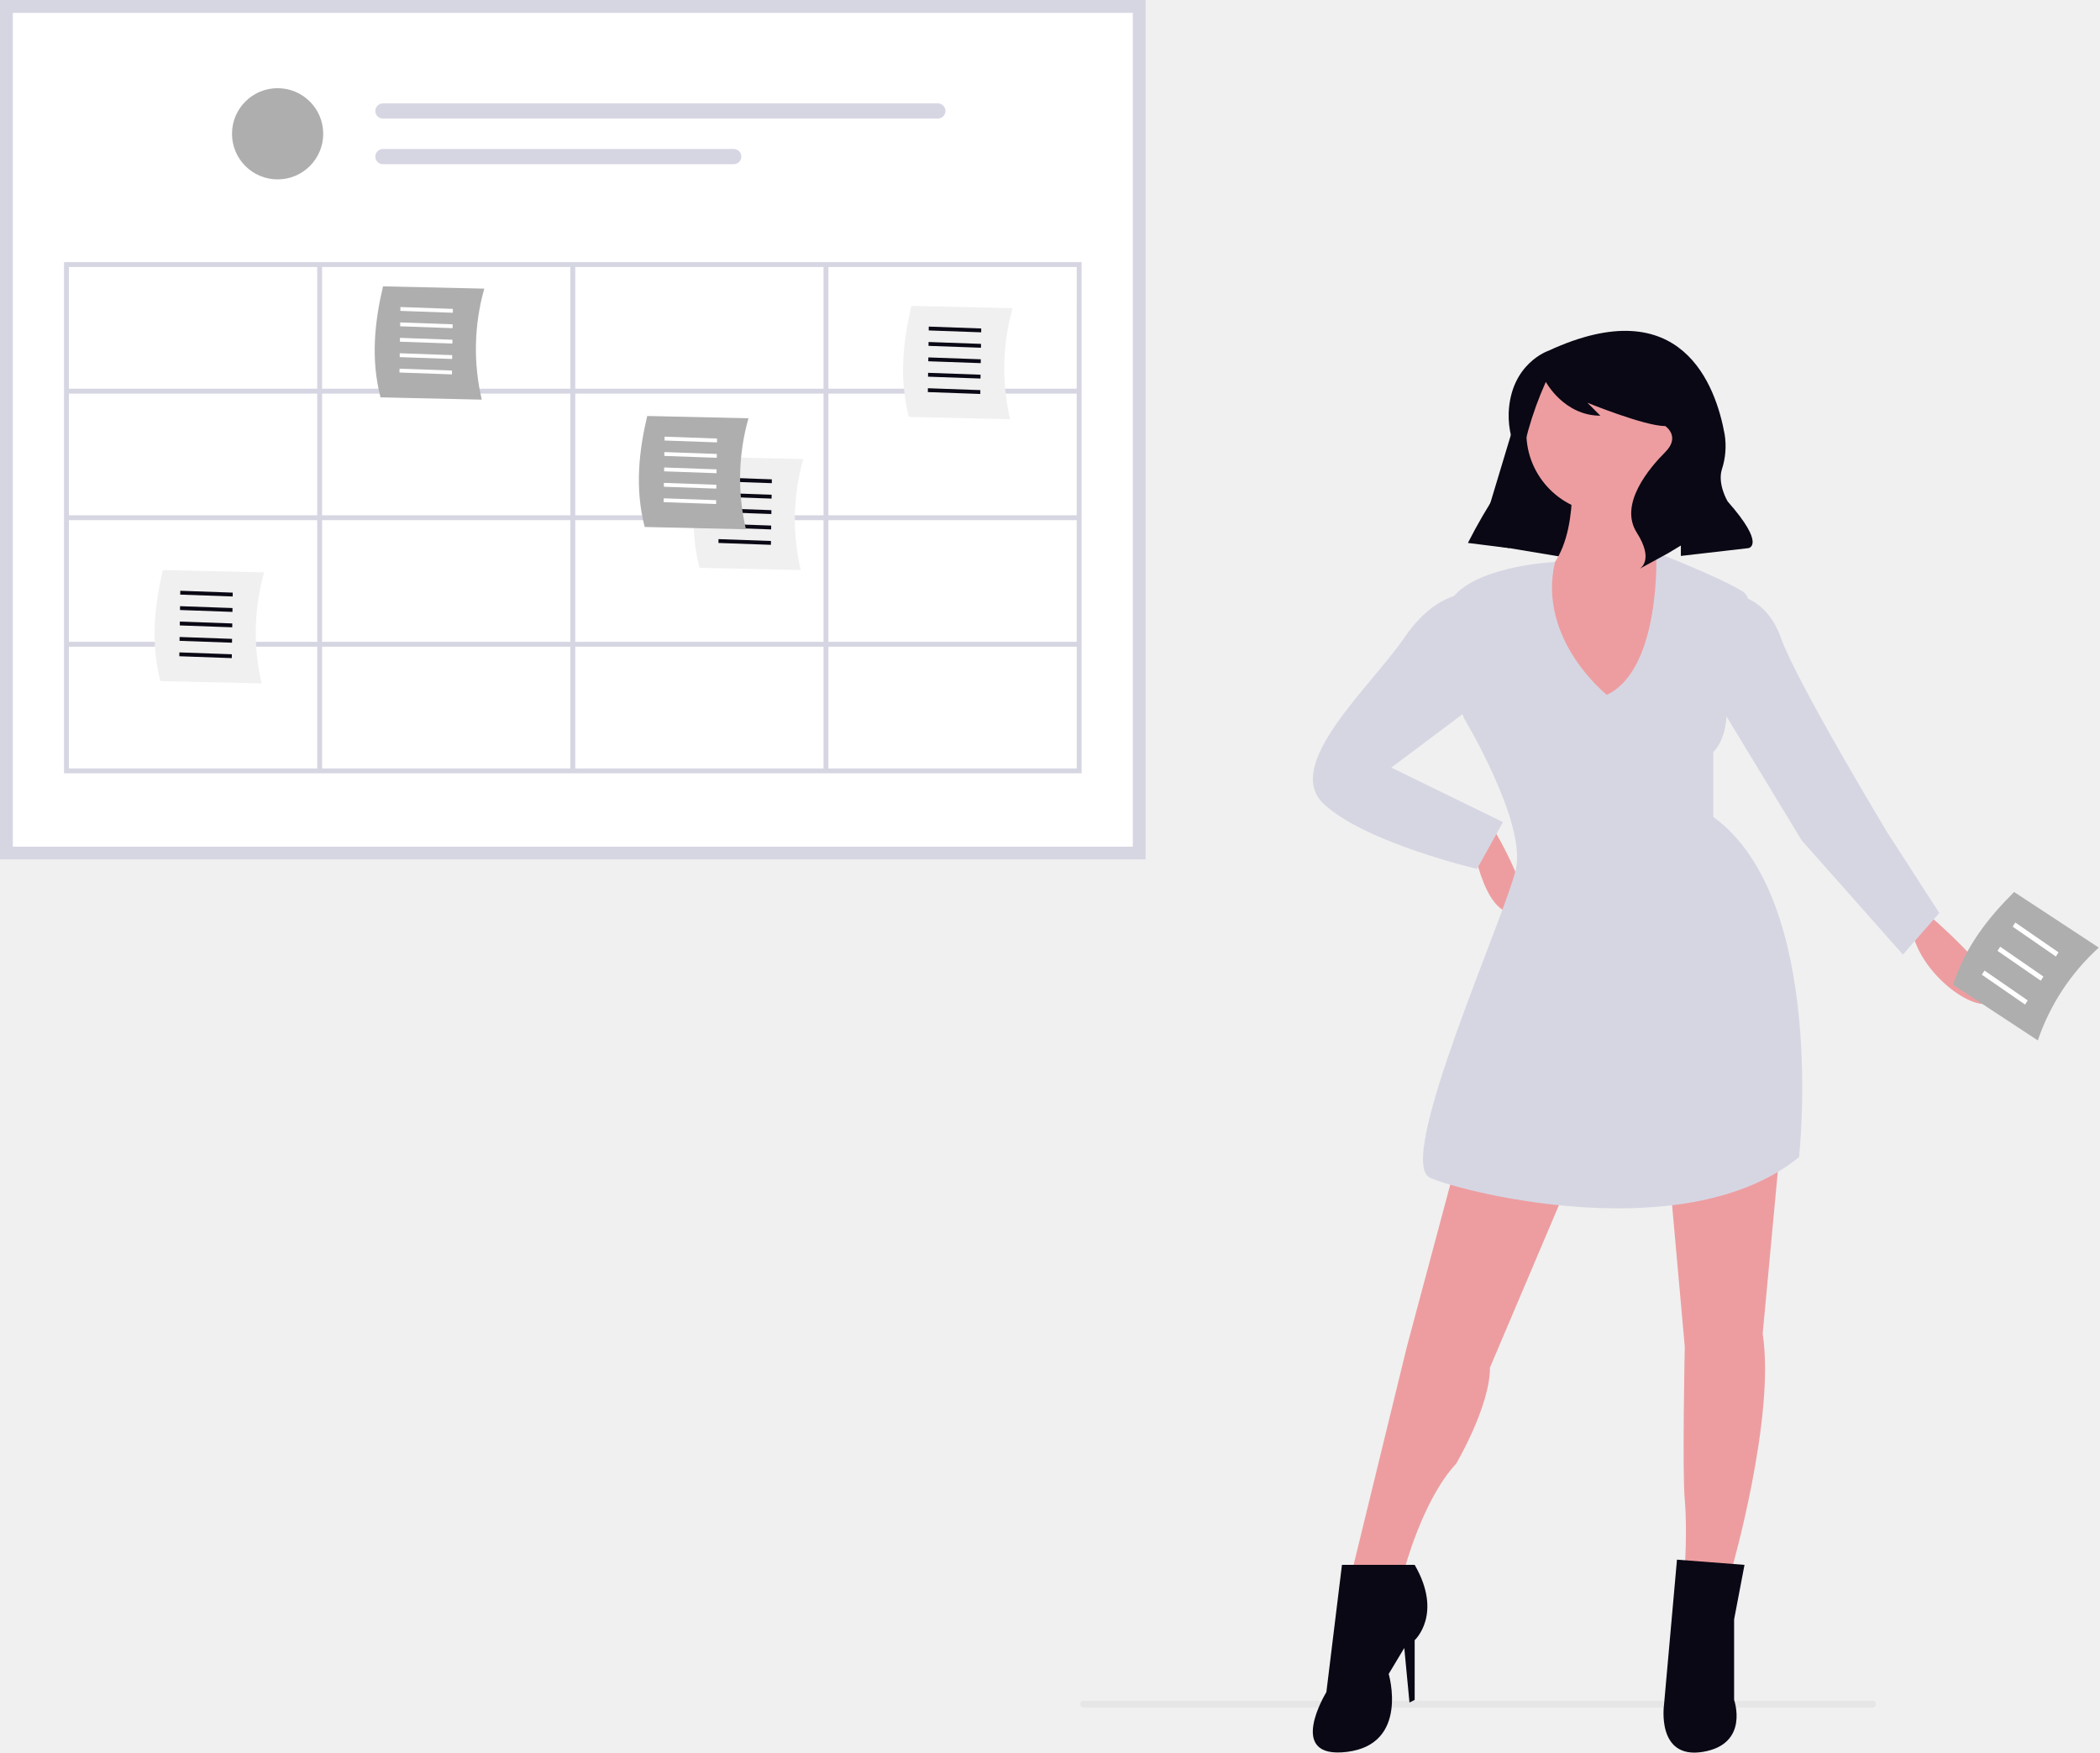
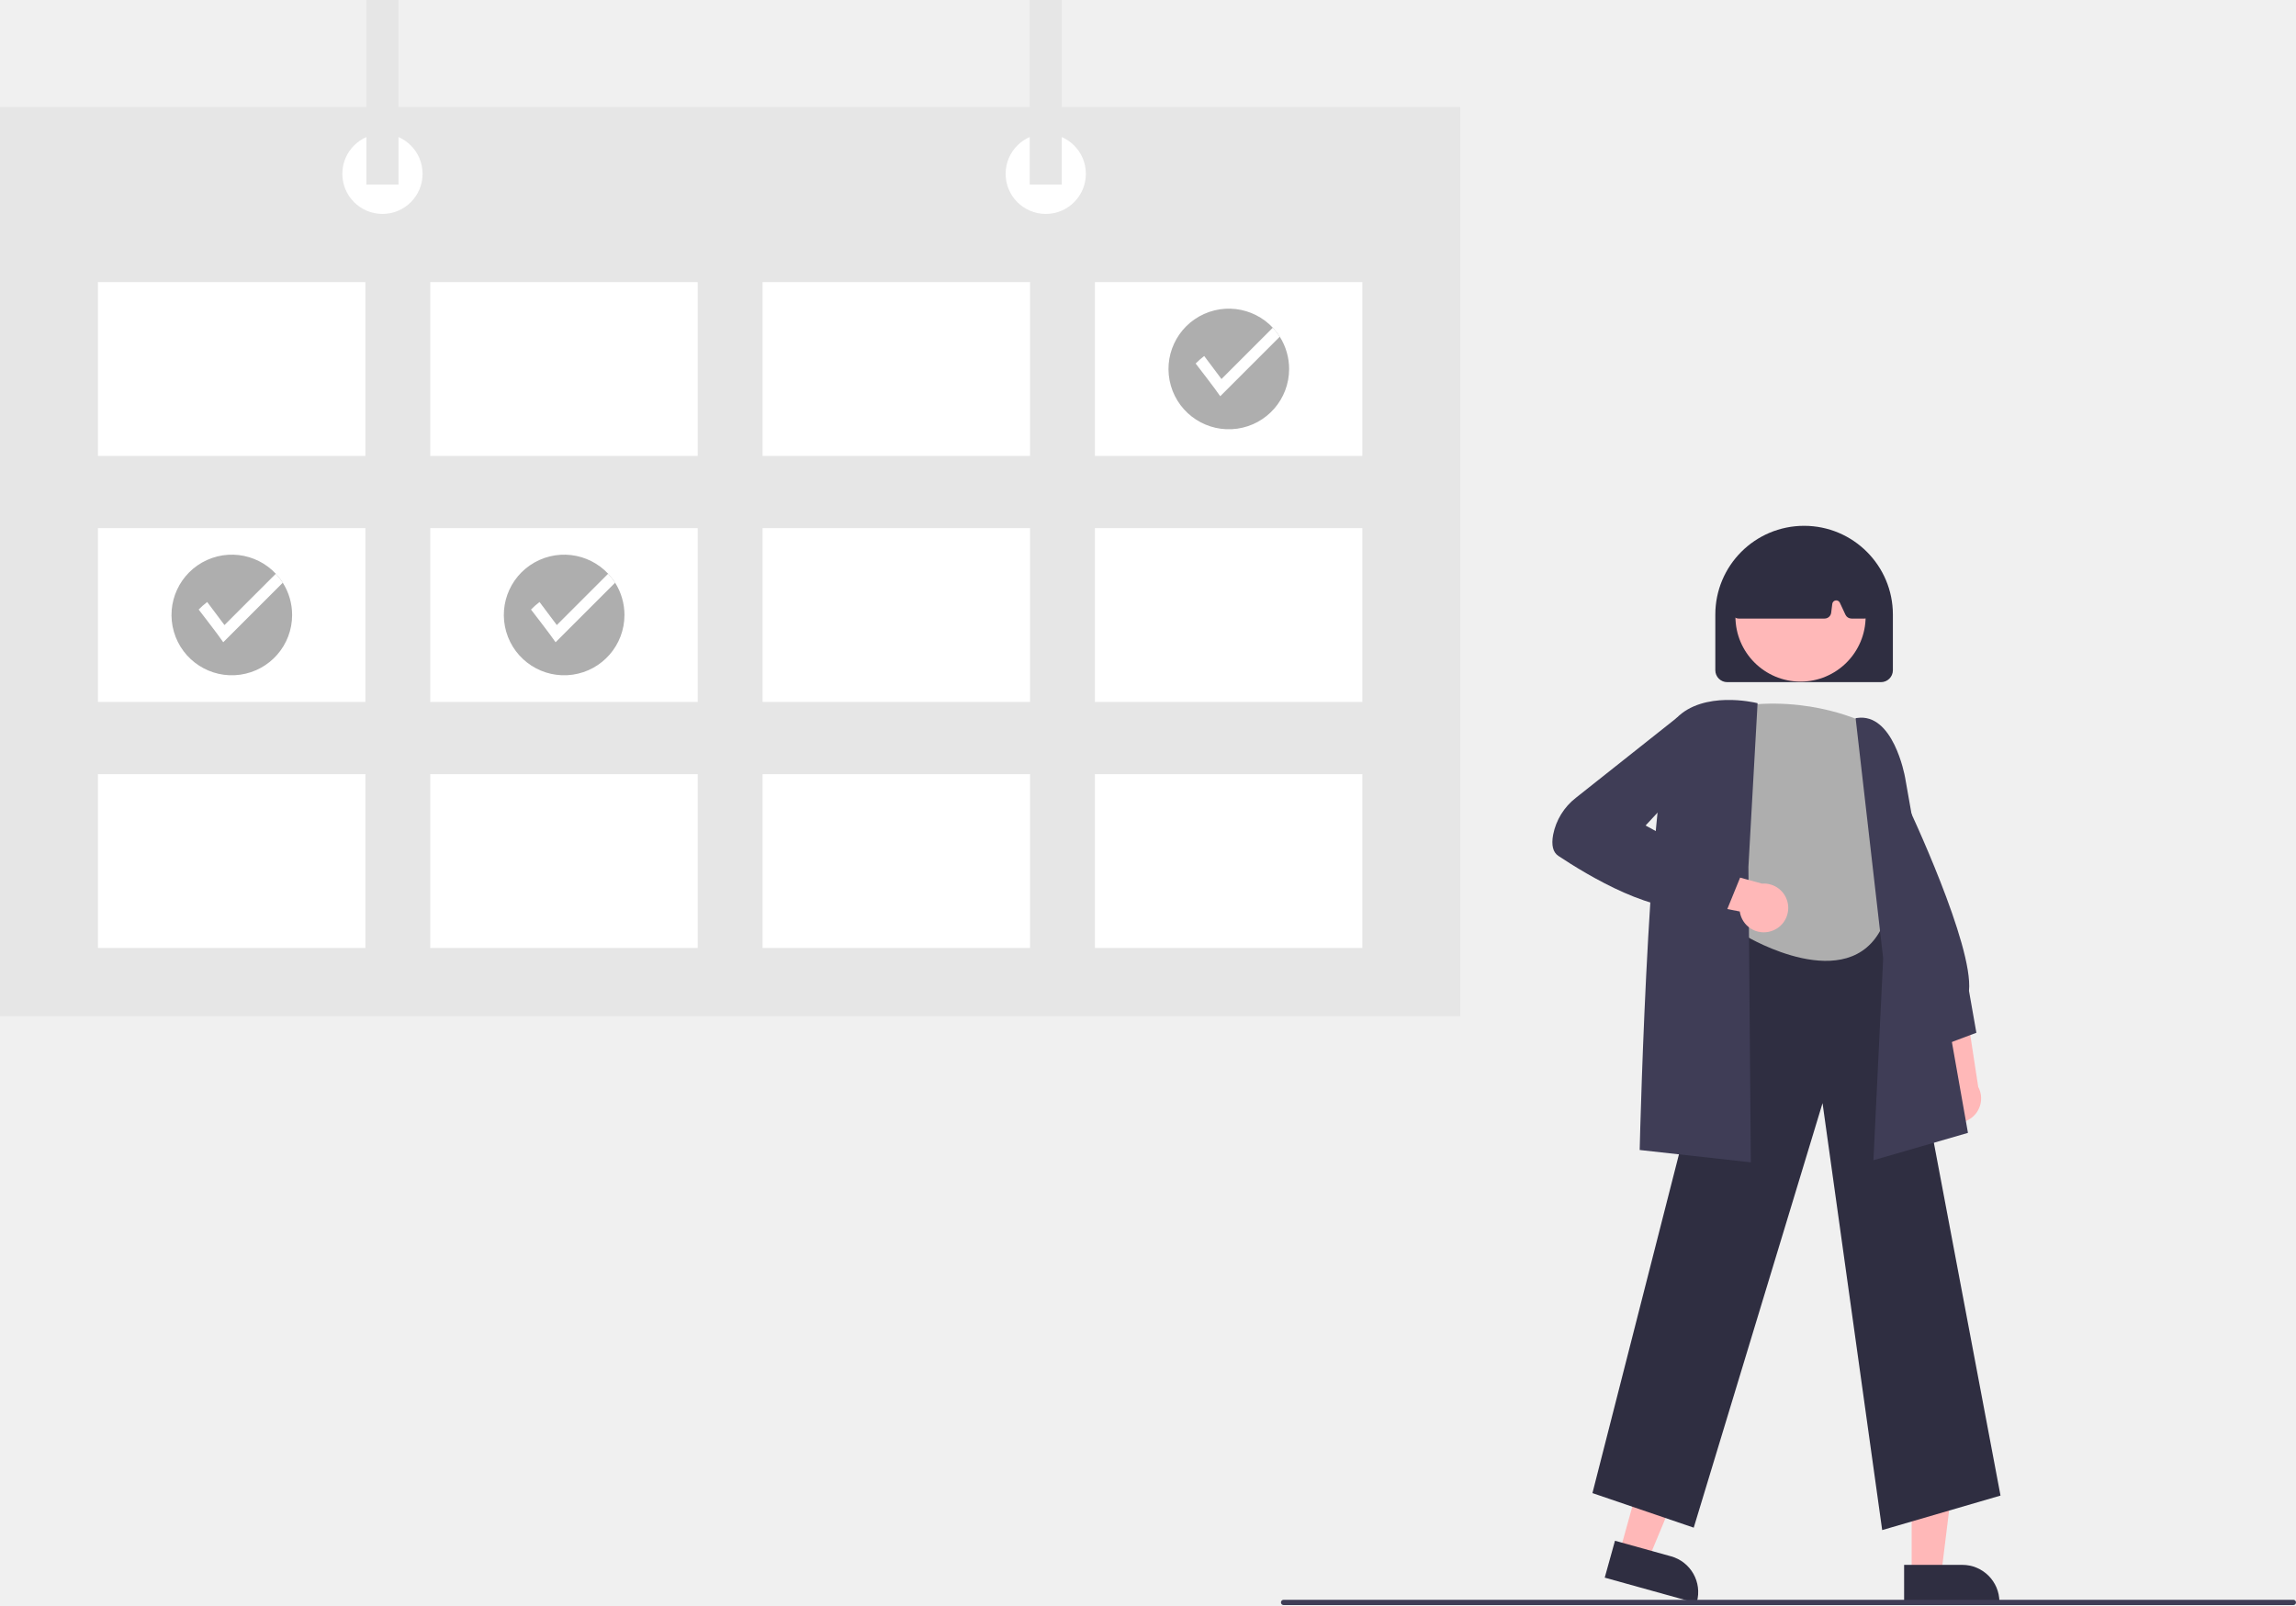
- <svg xmlns="http://www.w3.org/2000/svg" width="359.447" height="300" viewBox="0 0 799.835 667.553" role="img" artist="Katerina Limpitsouni" source="https://undraw.co/">
-   <g transform="translate(-556.999 -165.975)">
-     <g transform="translate(968.382 291.993)">
-       <path d="M98.164,746.538a1.273,1.273,0,0,0,1.276,1.276H400.028a1.276,1.276,0,1,0,0-2.552H99.438a1.273,1.273,0,0,0-1.276,1.276Z" transform="translate(-98.162 -223.463)" fill="#e6e6e6" />
-       <g transform="translate(88.631 0)">
-         <g transform="translate(0 0)">
-           <path d="M60.867,185.859l35.61,5.936,11.87-56.383-28.686-11.87Z" transform="translate(2.165 -105.074)" fill="#090814" />
-           <path d="M248.413,301.6s2.968,37.589-19.783,40.556,19.783,70.231,30.664,69.242,30.664-73.2,30.664-73.2-25.719-17.806-16.818-33.636Z" transform="translate(-149.771 -245.549)" fill="#ed9da0" />
-           <ellipse cx="30.664" cy="30.664" rx="30.664" ry="30.664" transform="translate(81.332 8.081)" fill="#ed9da0" />
-           <path d="M211.594,424.228s3.957,28.686,15.827,28.686-7.913-32.642-7.913-32.642Z" transform="translate(-151.036 -231.168)" fill="#ed9da0" />
-           <path d="M366.63,449.382s29.676,24.729,25.719,32.647-29.676-8.9-31.653-28.686Z" transform="translate(-132.967 -227.64)" fill="#ed9da0" />
-           <path d="M210.578,534.079,191.783,604.31l-20.772,85.069h19.783s6.923-26.708,19.783-40.557c0,0,12.859-21.762,12.859-36.6l30.664-72.2Z" transform="translate(-155.955 -217.376)" fill="#ed9da0" />
-           <path d="M278.646,539l5.936,66.274s-.989,47.48,0,58.361,0,26.708,0,26.708h17.8s16.818-58.361,11.87-90.015l6.924-74.188Z" transform="translate(-142.911 -218.338)" fill="#ed9da0" />
-           <path d="M265.041,381.13s-26.651-21.12-19.755-50.622c0,0-26.736,1.163-37.617,12.044s2.968,47.48,2.968,47.48S234.377,429.6,230.42,447.4s-46.491,111.777-32.642,117.711,97.928,26.708,140.462-7.913c0,0,10.875-97.928-32.642-129.581V402.892s7.913-6.924,3.957-24.729c0,0,16.818-30.664,6.924-36.6s-32.614-14.633-32.614-14.633S285.813,371.239,265.041,381.13Z" transform="translate(-153.045 -242.479)" fill="#d6d6e3" />
-           <path d="M218.134,340.87s-12.859-1.978-25.719,16.818-46.491,48.469-30.664,63.307,58.361,24.729,58.361,24.729l9.9-17.809-42.534-20.772,35.605-26.706Z" transform="translate(-157.575 -240.797)" fill="#d6d6e3" />
-           <path d="M299.9,340.864s13.849,0,19.783,16.818,40.556,74.188,40.556,74.188l19.781,30.663-13.846,15.829L327.6,434.839,291,374.5Z" transform="translate(-141.415 -240.791)" fill="#d6d6e3" />
-           <path d="M196.375,670.828H168.682L162.746,719.3s-15.824,25.722,7.91,22.752,15.827-29.676,15.827-29.676l5.936-9.892,1.979,20.772,1.978-.989v-22.75S207.256,689.622,196.375,670.828Z" transform="translate(-157.579 -200.804)" fill="#090814" />
-           <path d="M307.566,671.042l-25.719-1.978L276.9,724.457s-2.968,20.772,14.838,17.806,11.87-19.783,11.87-19.783V691.815Z" transform="translate(-143.144 -201.018)" fill="#090814" />
-           <path d="M240.936,259.193s-14.411,4.8-15.143,23.769a33.648,33.648,0,0,0,1,9.008c.812,3.439,1.333,10.839-4.956,20.508A203,203,0,0,0,210.317,332.3l-.045.09,15.827,1.978,3.364-26.236A130.633,130.633,0,0,1,239.835,271.3l.112-.244s6.923,12.868,20.771,12.868l-4.946-4.946s21.762,8.9,29.676,8.9c0,0,5.936,3.957,0,9.892s-17.805,19.783-10.875,30.664.989,13.849.989,13.849l10.875-5.936,4.946-2.968v3.957l25.719-2.968s6.924-.989-7.913-17.806c0,0-3.919-6.53-2.2-12.163a28.408,28.408,0,0,0,1.08-13.286C304.741,272.573,291.7,235.705,240.936,259.193Z" transform="translate(-151.196 -251.607)" fill="#090814" />
-         </g>
-       </g>
-     </g>
-     <g transform="matrix(0.848, 0.53, -0.53, 0.848, 1321.439, 504.046)">
-       <path d="M40.78,43.154,2.217,42.28C-1.641,27.338.1,13.111,3.174,0L41.737.873a84.435,84.435,0,0,0-.957,42.28Z" transform="translate(0)" fill="#aeaeae" />
-       <path d="M0,1.88.02,0,20,.915l-.021,1.88Z" transform="translate(9.698 9.617)" fill="#fff" />
-       <path d="M0,1.88.021,0,20,.915l-.021,1.88Z" transform="translate(9.698 20.486)" fill="#fff" />
-       <path d="M0,1.88.021,0,20,.915l-.021,1.88Z" transform="translate(9.445 31.355)" fill="#fff" />
-     </g>
-     <g transform="translate(556.999 165.975)">
-       <path d="M635.745,486.635H199.4V159.263H635.745Z" transform="translate(-199.401 -159.263)" fill="#fff" />
-       <circle cx="17.369" cy="17.369" r="17.369" transform="translate(88.366 33.587)" fill="#aeaeae" />
-       <path d="M355.737,201.529a2.895,2.895,0,0,0,0,5.79H567.09a2.895,2.895,0,0,0,0-5.79Z" transform="translate(-209.889 -162.152)" fill="#d6d6e3" />
-       <path d="M355.736,220.172a2.895,2.895,0,1,0-.012,5.79h133.62a2.895,2.895,0,1,0,0-5.79Z" transform="translate(-209.888 -163.426)" fill="#d6d6e3" />
-       <path d="M635.745,486.635H199.4V159.263H635.745Zm-431.46-4.884H630.862v-317.6H204.285Z" transform="translate(-199.401 -159.263)" fill="#d6d6e3" />
-       <path d="M225.579,266.422V461.137H613.146V266.422Zm385.7,48.213H516.72v-46.35h94.563Zm-190.989,0v-46.35h94.563v46.35Zm94.563,1.863v46.35H420.294V316.5Zm-96.426-1.863H323.868v-46.35h94.563Zm0,1.863v46.35H323.868V316.5ZM322,362.848H227.442V316.5H322Zm0,1.863v46.35H227.442v-46.35Zm1.863,0h94.563v46.35H323.868Zm94.563,48.213v46.35H323.868v-46.35Zm1.863,0h94.563v46.35H420.294Zm0-1.863v-46.35h94.563v46.35Zm96.426-46.35h94.563v46.35H516.72Zm0-1.863V316.5h94.563v46.35ZM322,268.285v46.35H227.442v-46.35ZM227.442,412.924H322v46.35H227.442Zm289.278,46.35v-46.35h94.563v46.35Z" transform="translate(-201.191 -166.587)" fill="#d6d6e3" />
-       <path d="M393.359,319.484,354.8,318.61c-3.857-14.942-2.121-29.17.957-42.28l38.563.873a84.435,84.435,0,0,0-.957,42.28Z" transform="translate(-209.871 -167.264)" fill="#aeaeae" />
-       <path d="M163.676,143.388l.02-1.467,19.979.714-.021,1.467Z" transform="translate(-11.186 -24.978)" fill="#fff" />
-       <path d="M163.586,149.688l.02-1.467,19.978.715-.021,1.467Z" transform="translate(-11.18 -25.409)" fill="#fff" />
-       <path d="M163.495,155.988l.021-1.467,19.978.715-.021,1.467Z" transform="translate(-11.174 -25.84)" fill="#fff" />
-       <path d="M163.4,162.288l.02-1.467,19.979.715L183.383,163Z" transform="translate(-11.168 -26.27)" fill="#fff" />
-       <path d="M163.315,168.588l.02-1.467,19.979.715-.021,1.467Z" transform="translate(-11.161 -26.701)" fill="#fff" />
-       <g transform="translate(58.859 217.137)">
-         <path d="M303.359,435.484,264.8,434.61c-3.857-14.942-2.121-29.17.957-42.28l38.563.873a84.435,84.435,0,0,0-.957,42.28Z" transform="translate(-262.579 -392.33)" fill="#f0f0f0" />
-         <path d="M73.676,259.388l.02-1.467,19.979.714-.021,1.467Z" transform="translate(-63.894 -250.044)" fill="#090814" />
-         <path d="M73.586,265.688l.021-1.467,19.978.715-.021,1.467Z" transform="translate(-63.888 -250.475)" fill="#090814" />
-         <path d="M73.5,271.988l.021-1.467,19.978.715-.02,1.467Z" transform="translate(-63.882 -250.905)" fill="#090814" />
-         <path d="M73.4,278.288l.02-1.467,19.979.715L93.383,279Z" transform="translate(-63.876 -251.336)" fill="#090814" />
-         <path d="M73.315,284.588l.02-1.467,19.979.715-.021,1.467Z" transform="translate(-63.87 -251.767)" fill="#090814" />
-       </g>
-       <g transform="translate(264.196 173.984)">
-         <path d="M519.359,382.483,480.8,381.61c-3.857-14.942-2.121-29.17.957-42.28l38.563.873a84.435,84.435,0,0,0-.957,42.28Z" transform="translate(-478.579 -339.33)" fill="#f0f0f0" />
-         <g transform="translate(9.445 7.877)">
-           <path d="M289.676,206.388l.02-1.467,19.979.714-.021,1.467Z" transform="translate(-289.34 -204.921)" fill="#090814" />
-           <path d="M289.586,212.688l.021-1.467,19.978.715-.021,1.467Z" transform="translate(-289.334 -205.352)" fill="#090814" />
-           <path d="M289.495,218.988l.021-1.467,19.978.715-.021,1.467Z" transform="translate(-289.327 -205.782)" fill="#090814" />
-           <path d="M289.4,225.288l.02-1.467,19.979.715L309.383,226Z" transform="translate(-289.321 -206.213)" fill="#090814" />
-           <path d="M289.315,231.588l.021-1.467,19.979.715-.021,1.467Z" transform="translate(-289.315 -206.643)" fill="#090814" />
-         </g>
-       </g>
-       <g transform="translate(243.326 158.443)">
-         <path d="M501.359,372.484,462.8,371.61c-3.857-14.942-2.121-29.17.957-42.28l38.563.873a84.435,84.435,0,0,0-.957,42.28Z" transform="translate(-460.579 -329.33)" fill="#aeaeae" />
-         <path d="M271.676,196.388l.021-1.467,19.979.714-.021,1.467Z" transform="translate(-261.894 -187.044)" fill="#fff" />
-         <path d="M271.586,202.688l.021-1.467,19.978.715-.021,1.467Z" transform="translate(-261.888 -187.475)" fill="#fff" />
-         <path d="M271.495,208.988l.021-1.467,19.978.715-.02,1.467Z" transform="translate(-261.882 -187.905)" fill="#fff" />
-         <path d="M271.4,215.288l.021-1.467,19.979.715L291.383,216Z" transform="translate(-261.876 -188.336)" fill="#fff" />
-         <path d="M271.315,221.588l.021-1.467,19.979.715-.021,1.467Z" transform="translate(-261.87 -188.767)" fill="#fff" />
-       </g>
-       <path d="M609.359,327.484,570.8,326.61c-3.857-14.942-2.121-29.17.957-42.28l38.563.873a84.435,84.435,0,0,0-.957,42.28Z" transform="translate(-224.634 -167.811)" fill="#f0f0f0" />
-       <path d="M379.676,151.388l.02-1.467,19.979.714-.021,1.467Z" transform="translate(-25.949 -25.525)" fill="#090814" />
-       <path d="M379.586,157.688l.021-1.467,19.978.715-.021,1.467Z" transform="translate(-25.943 -25.956)" fill="#090814" />
-       <path d="M379.495,163.988l.021-1.467,19.978.715-.021,1.467Z" transform="translate(-25.937 -26.386)" fill="#090814" />
-       <path d="M379.4,170.288l.02-1.467,19.979.715L399.383,171Z" transform="translate(-25.931 -26.817)" fill="#090814" />
-       <path d="M379.315,176.588l.021-1.467,19.979.715-.021,1.467Z" transform="translate(-25.925 -27.248)" fill="#090814" />
-     </g>
-   </g>
+ <svg xmlns="http://www.w3.org/2000/svg" width="429.060" height="300" viewBox="0 0 866.331 605.74" role="img" artist="Katerina Limpitsouni" source="https://undraw.co/">
+   <path d="M898.303,567.789a9.146,9.146,0,0,1,1.931-13.891l-7.252-31.682,15.819,5.918,4.461,29.178a9.195,9.195,0,0,1-14.959,10.476Z" transform="translate(-166.8347 -147.13)" fill="#ffb8b8" />
+   <path d="M897.209,542.644l-13.906-26.885,1.881-67.697.894,1.883c1.041,2.193,25.44,53.846,23.7,71.138l2.789,15.802Z" transform="translate(-166.8347 -147.13)" fill="#3f3d56" />
+   <polygon points="721.307 594.201 732.458 594.201 737.762 551.192 721.305 551.193 721.307 594.201" fill="#ffb8b8" />
+   <path d="M885.298,737.691l21.959-.001h.002a13.994,13.994,0,0,1,13.994,13.994v.455l-35.954.002Z" transform="translate(-166.8347 -147.13)" fill="#2f2e41" />
+   <polygon points="611.134 585.727 621.877 588.714 638.511 548.699 622.655 544.29 611.134 585.727" fill="#ffb8b8" />
+   <path d="M776.204,728.588,797.36,734.47l.001 0a13.994,13.994,0,0,1,9.733,17.231l-.122.438-34.64-9.631Z" transform="translate(-166.8347 -147.13)" fill="#2f2e41" />
+   <path d="M877.024,724.564l-22.504-161.126L805.916,723.653l-38.217-13.05,54.775-214.533.36-.025,57.381-3.991,41.457,219.488Z" transform="translate(-166.8347 -147.13)" fill="#2f2e41" />
+   <path d="M871.073,420.145s-20.919-10.914-49.114-6.367c0,0-15.007,36.205,0,50.618l4.093,36.241s38.2,22.738,50.933-3.638l-1.819-30.014s9.095-14.395,1.819-24.933A34.821,34.821,0,0,1,871.073,420.145Z" transform="translate(-166.8347 -147.13)" fill="#aeaeae" />
+   <path d="M873.723,584.987l3.672-76.188-10.391-90.634.477-.072c13.631-2.055,18.003,21.428,18.182,22.428l23.726,134.142Z" transform="translate(-166.8347 -147.13)" fill="#3f3d56" />
+   <path d="M827.466,585.781l-41.943-4.66.011-.458c.149-6.209,3.759-152.204,13.875-162.544,10.176-10.401,29.377-5.901,30.19-5.703l.405.098-3.451,61.776Z" transform="translate(-166.8347 -147.13)" fill="#3f3d56" />
+   <path d="M835.191,498.523a9.146,9.146,0,0,1-11.907-7.409l-31.895-6.249,11.835-12.049,28.473,7.781a9.195,9.195,0,0,1,3.493,17.925Z" transform="translate(-166.8347 -147.13)" fill="#ffb8b8" />
+   <path d="M818.171,491.209,807.779,488.975c-15.342,4.614-42.122-11.63-52.946-18.845-2.037-1.357-2.697-4.047-1.964-7.994a23.31,23.31,0,0,1,8.567-13.915l38.12-30.225,9.622-1.609,2.858,16.195L787.748,458.668l35.752,19.46Z" transform="translate(-166.8347 -147.13)" fill="#3f3d56" />
+   <path d="M814.061,400.068v-21a33.5,33.5,0,1,1,67,0v21a4.505,4.505,0,0,1-4.5,4.5h-58A4.505,4.505,0,0,1,814.061,400.068Z" transform="translate(-166.8347 -147.13)" fill="#2f2e41" />
+   <circle cx="679.38" cy="232.671" r="24.561" fill="#ffb8b8" />
+   <path d="M820.979,379.706a2.5,2.5,0,0,1-.585-1.993l2.909-20.26a2.504,2.504,0,0,1,1.415-1.919c14.85-6.95,29.91-6.959,44.76-.026a2.519,2.519,0,0,1,1.429,2.036L872.849,377.83a2.5,2.5,0,0,1-2.489,2.738h-4.926a2.51,2.51,0,0,1-2.265-1.442l-2.126-4.555a1.5,1.5,0,0,0-2.848.448l-.42,3.358a2.504,2.504,0,0,1-2.481,2.19H822.869A2.5,2.5,0,0,1,820.979,379.706Z" transform="translate(-166.8347 -147.13)" fill="#2f2e41" />
+   <rect y="40.366" width="551" height="343.114" fill="#e6e6e6" />
+   <rect x="36.949" y="106.466" width="100.916" height="65.595" fill="#fff" />
+   <rect x="162.344" y="106.466" width="100.916" height="65.595" fill="#fff" />
+   <rect x="287.74" y="106.466" width="100.916" height="65.595" fill="#fff" />
+   <rect x="413.135" y="106.466" width="100.916" height="65.595" fill="#fff" />
+   <rect x="36.949" y="199.309" width="100.916" height="65.595" fill="#fff" />
+   <rect x="162.344" y="199.309" width="100.916" height="65.595" fill="#fff" />
+   <rect x="287.74" y="199.309" width="100.916" height="65.595" fill="#fff" />
+   <rect x="413.135" y="199.309" width="100.916" height="65.595" fill="#fff" />
+   <rect x="36.949" y="292.151" width="100.916" height="65.595" fill="#fff" />
+   <rect x="162.344" y="292.151" width="100.916" height="65.595" fill="#fff" />
+   <rect x="287.74" y="292.151" width="100.916" height="65.595" fill="#fff" />
+   <rect x="413.135" y="292.151" width="100.916" height="65.595" fill="#fff" />
+   <circle cx="144.31" cy="65.595" r="15.137" fill="#fff" />
+   <circle cx="394.581" cy="65.595" r="15.137" fill="#fff" />
+   <rect x="138.255" width="12.11" height="69.632" fill="#e6e6e6" />
+   <rect x="388.526" width="12.11" height="69.632" fill="#e6e6e6" />
+   <path d="M653.249,286.394a22.757,22.757,0,1,1-3.527-12.19A22.757,22.757,0,0,1,653.249,286.394Z" transform="translate(-166.8347 -147.13)" fill="#aeaeae" />
+   <path d="M649.722,274.203l-22.464,22.46c-1.412-2.186-9.278-12.344-9.278-12.344A31.827,31.827,0,0,1,621.2,281.477l6.523,8.697,19.369-19.369A22.727,22.727,0,0,1,649.722,274.203Z" transform="translate(-166.8347 -147.13)" fill="#fff" />
+   <path d="M402.458,379.236a22.757,22.757,0,1,1-3.527-12.19A22.757,22.757,0,0,1,402.458,379.236Z" transform="translate(-166.8347 -147.13)" fill="#aeaeae" />
+   <path d="M398.931,367.046l-22.464,22.46c-1.412-2.186-9.278-12.344-9.278-12.344a31.827,31.827,0,0,1,3.22-2.842l6.523,8.697,19.369-19.369A22.726,22.726,0,0,1,398.931,367.046Z" transform="translate(-166.8347 -147.13)" fill="#fff" />
+   <path d="M277.062,379.236a22.757,22.757,0,1,1-3.527-12.19A22.757,22.757,0,0,1,277.062,379.236Z" transform="translate(-166.8347 -147.13)" fill="#aeaeae" />
+   <path d="M273.535,367.046l-22.464,22.46c-1.412-2.186-9.278-12.344-9.278-12.344a31.827,31.827,0,0,1,3.22-2.842l6.523,8.697,19.369-19.369A22.727,22.727,0,0,1,273.535,367.046Z" transform="translate(-166.8347 -147.13)" fill="#fff" />
+   <path d="M1032.165,752.87h-381a1,1,0,0,1,0-2h381a1,1,0,0,1,0,2Z" transform="translate(-166.8347 -147.13)" fill="#3f3d56" />
</svg>
